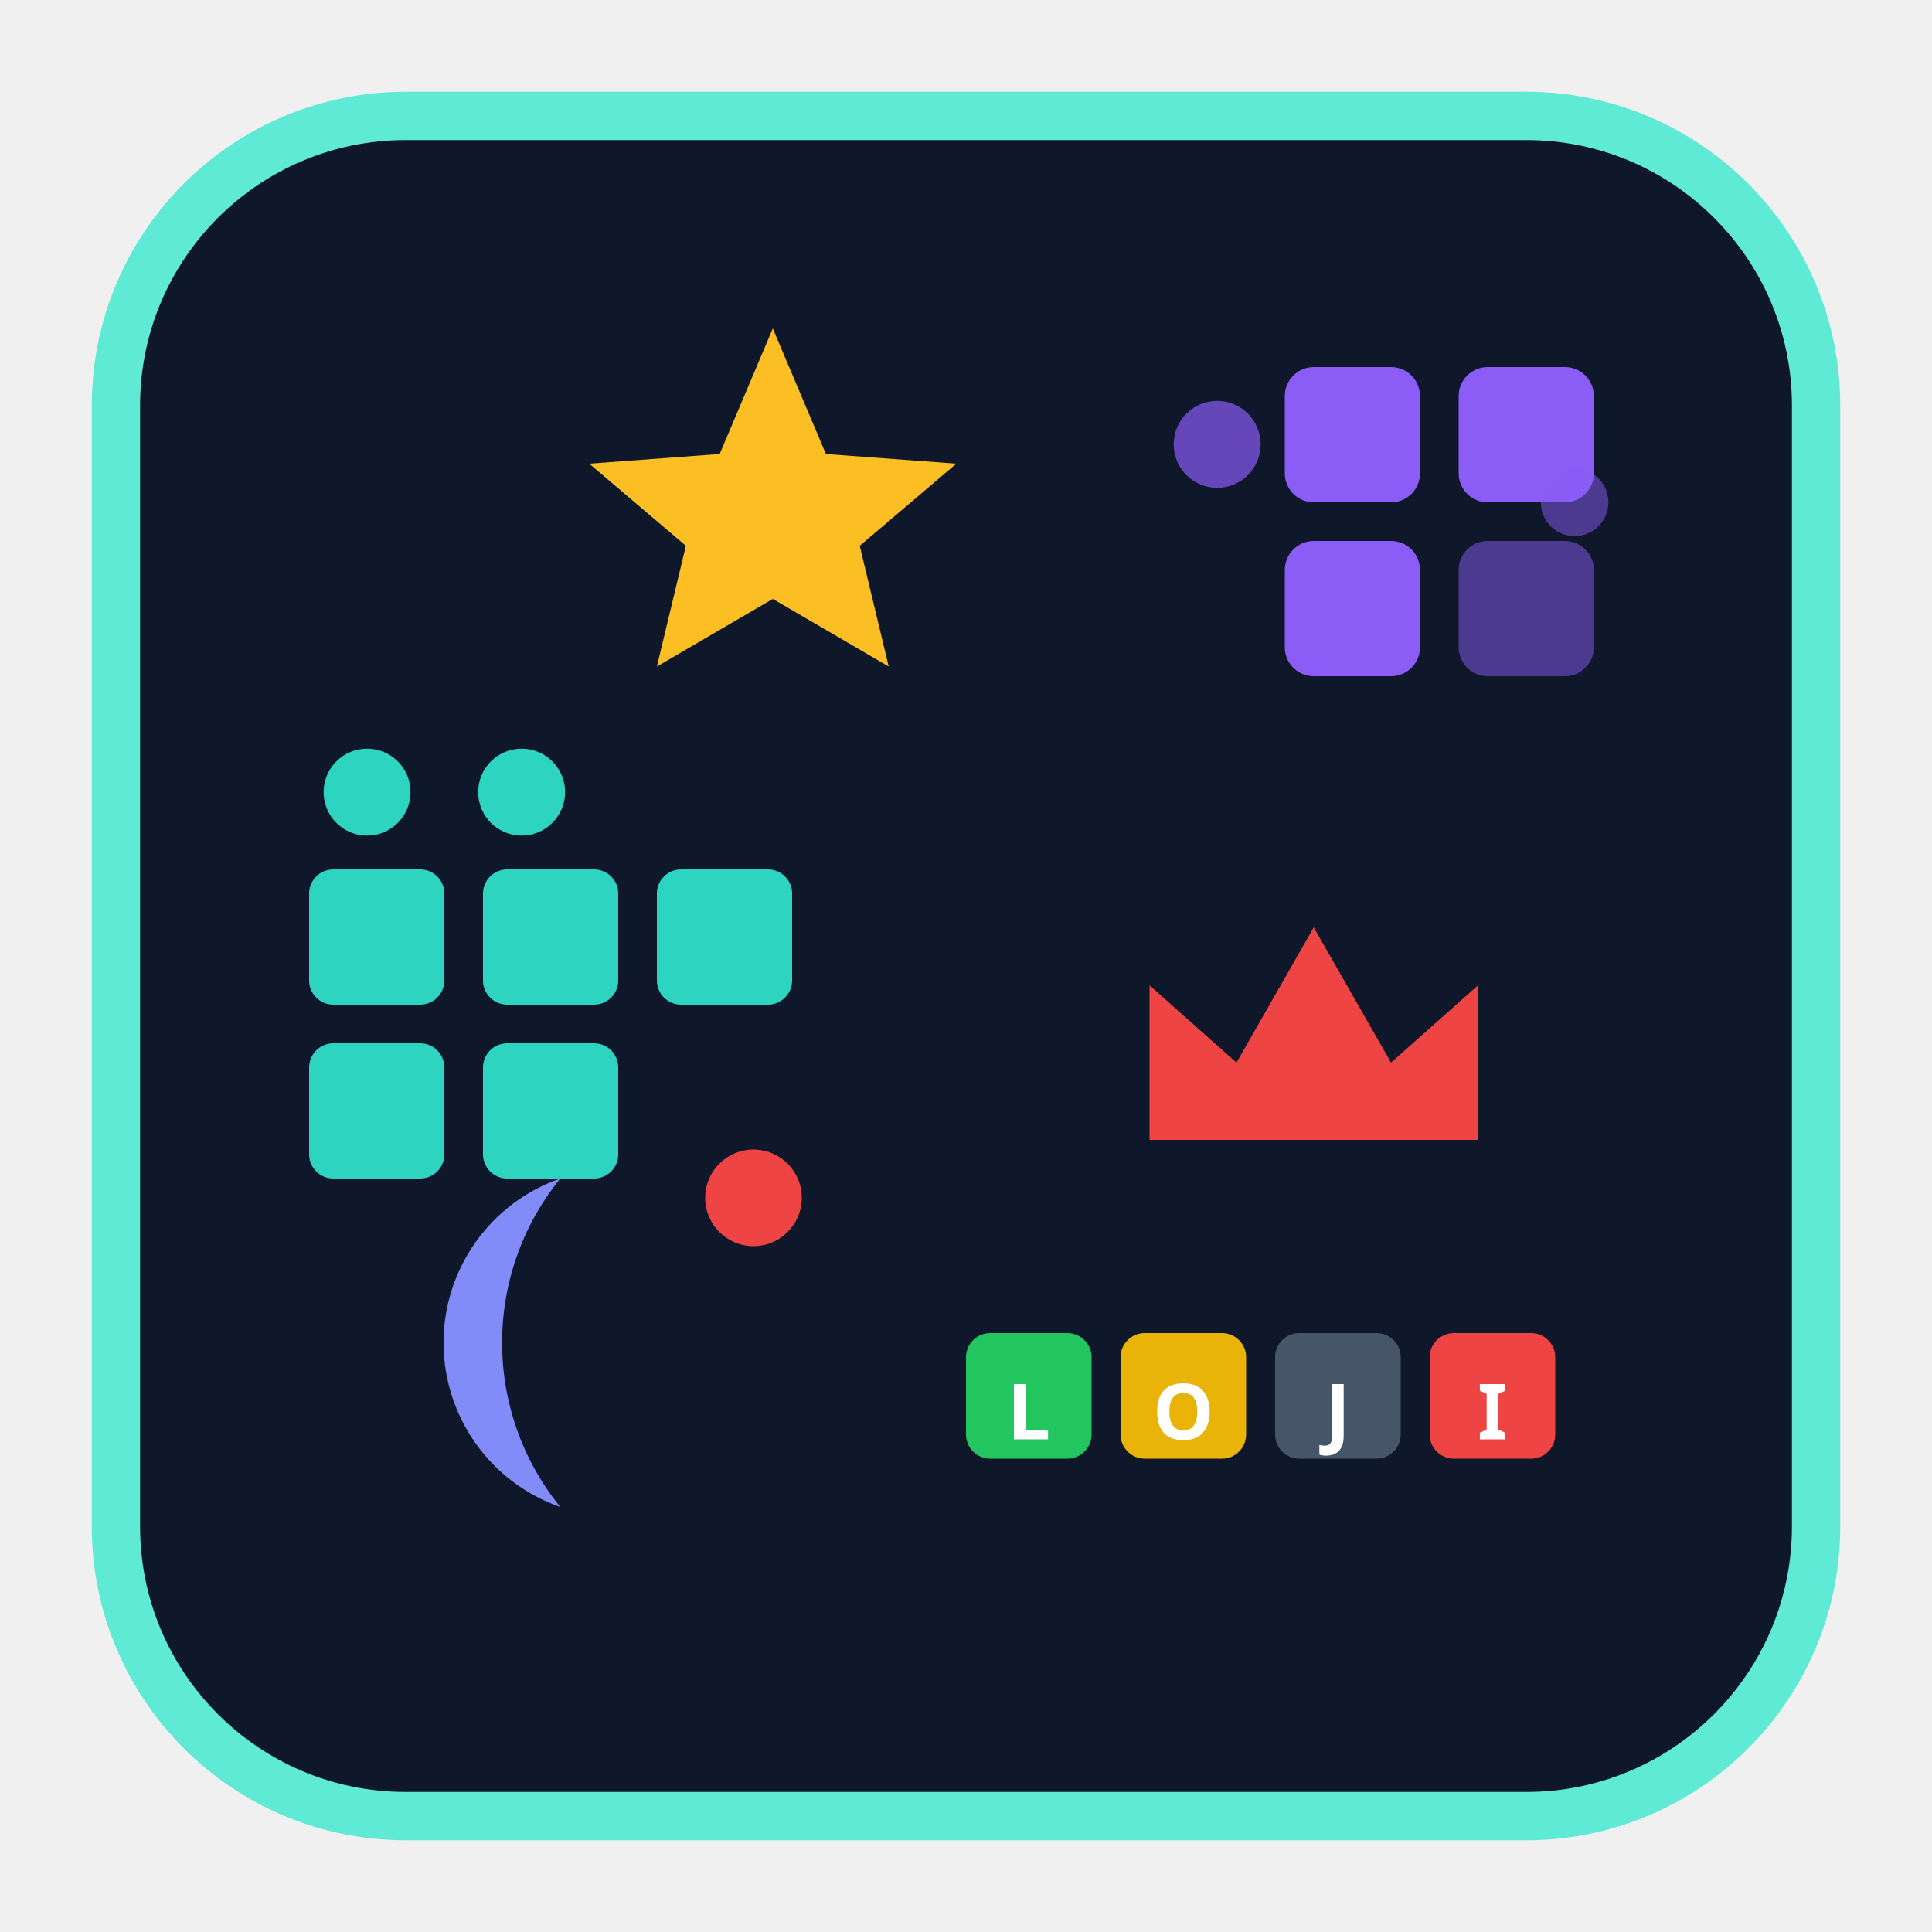
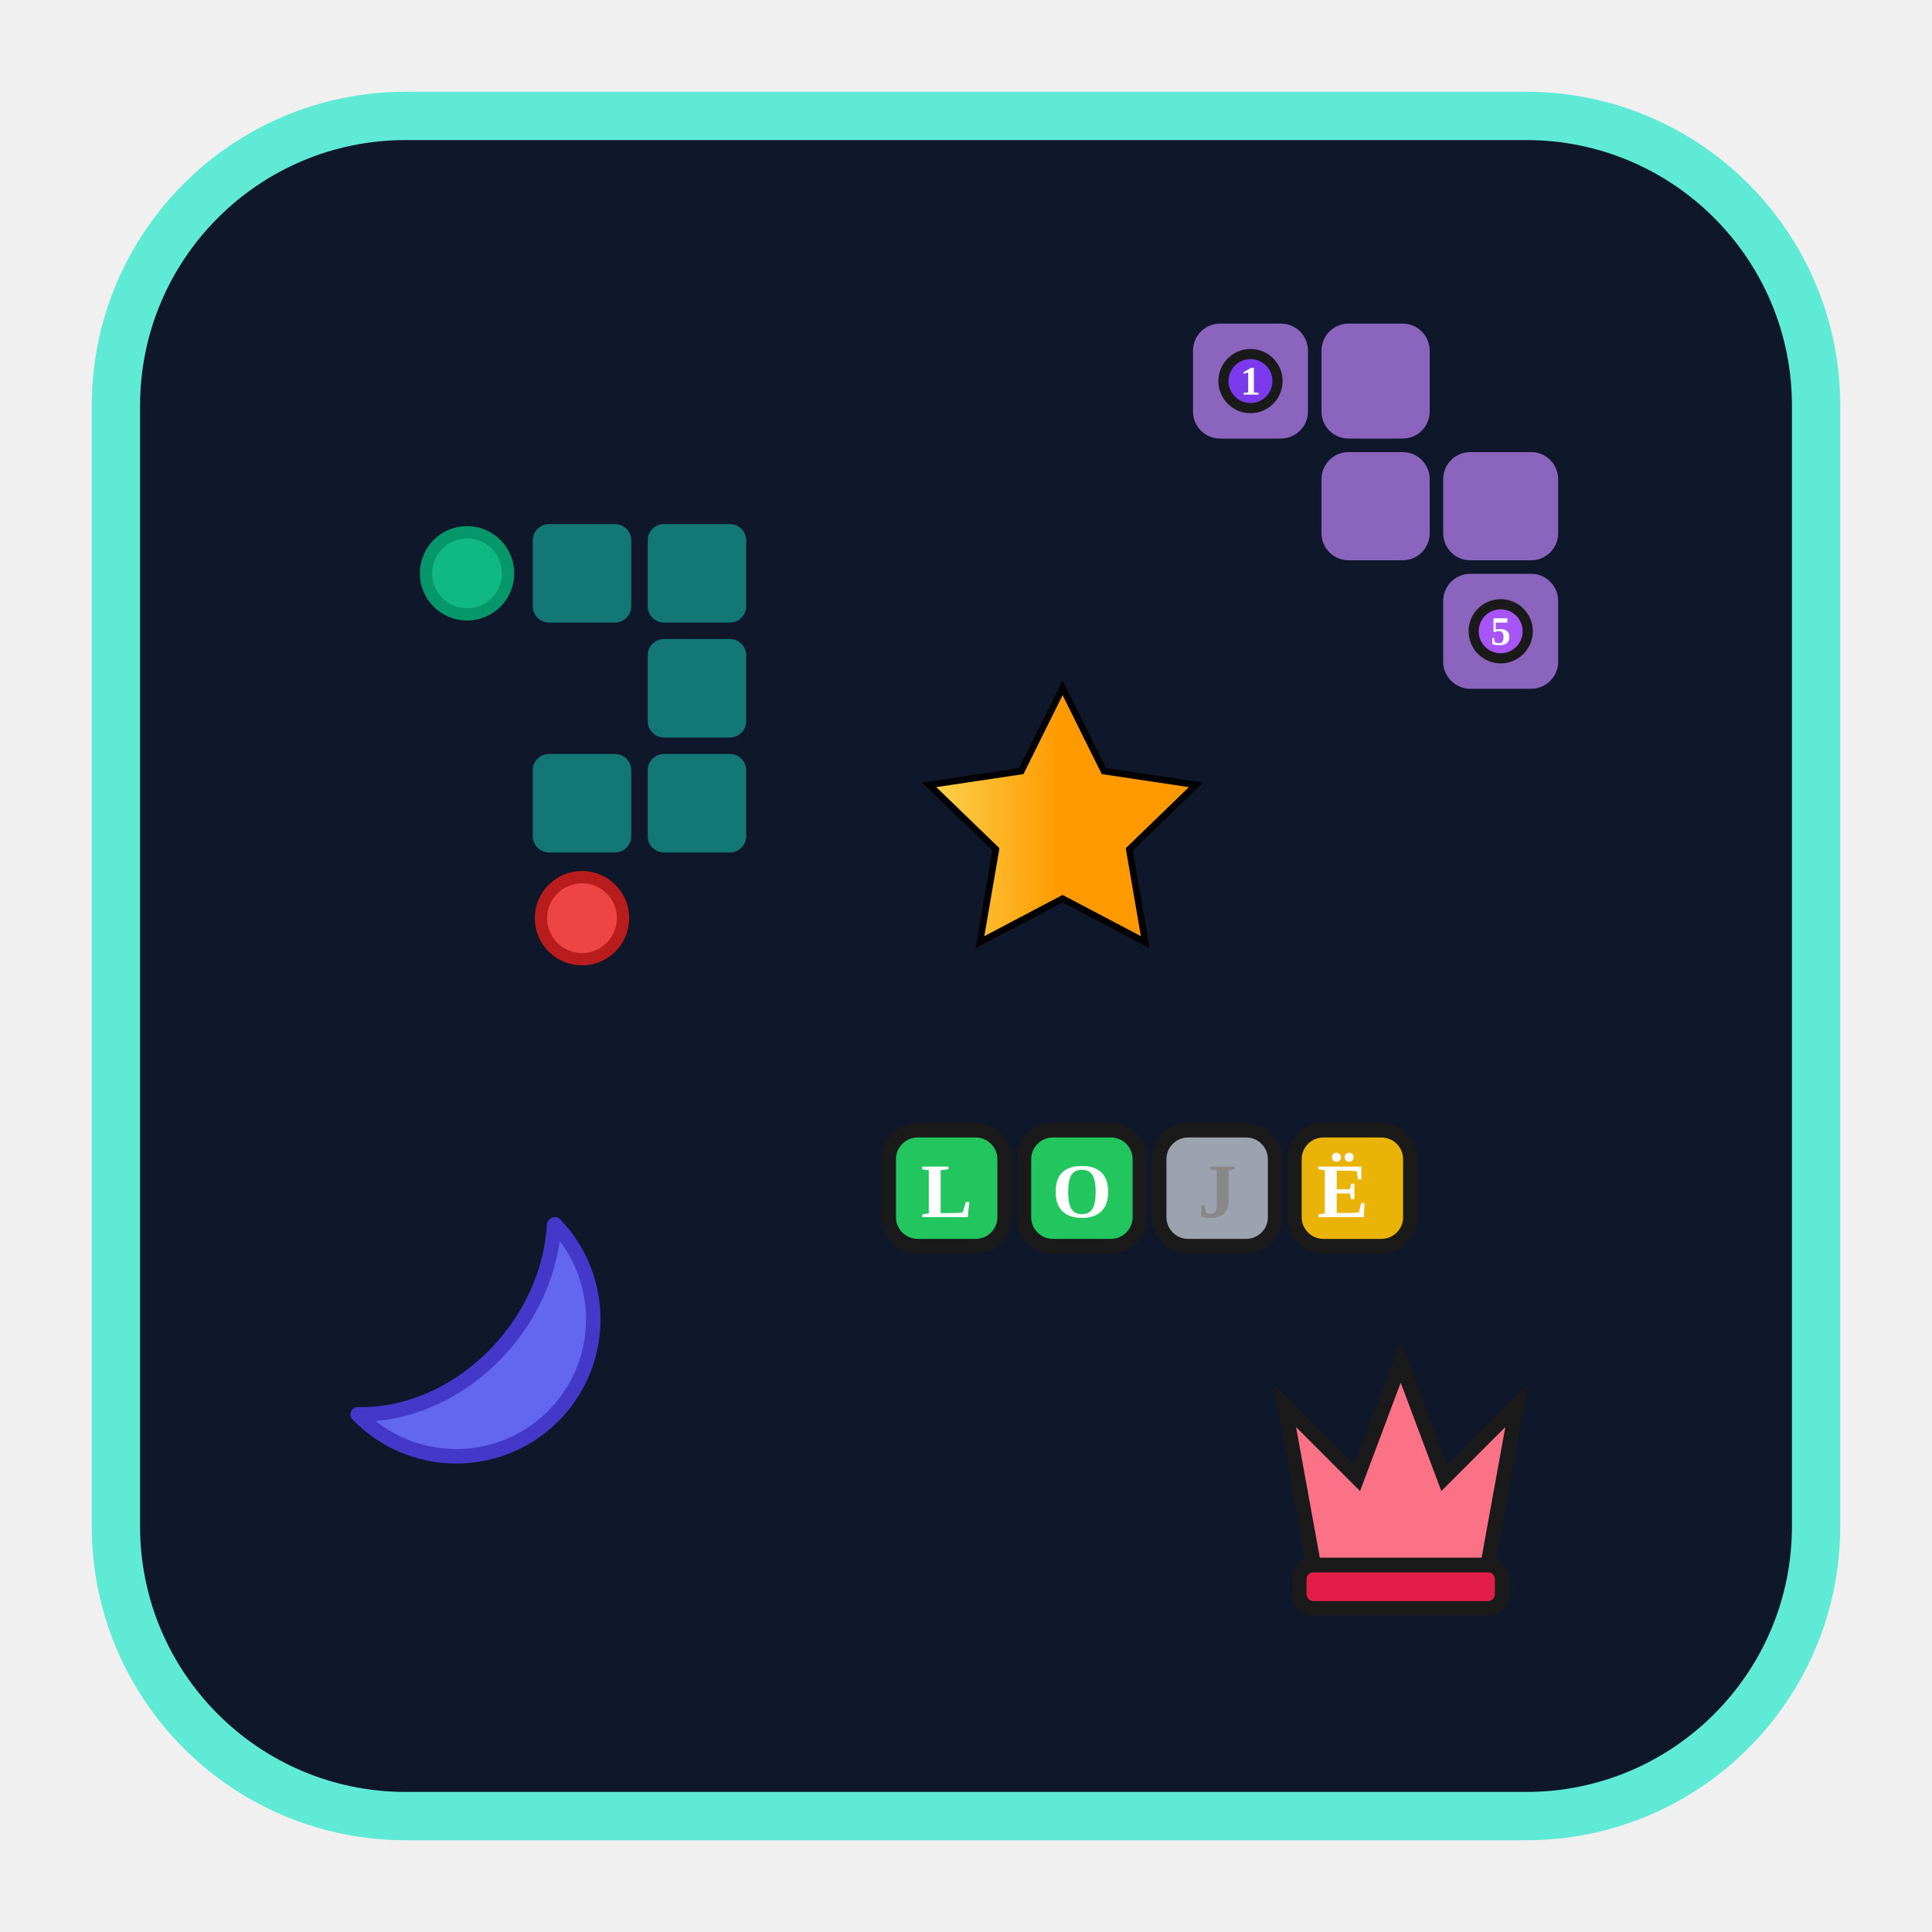
<svg xmlns="http://www.w3.org/2000/svg" viewBox="0 0 200 200">
  <rect x="12" y="12" width="176" height="176" rx="30" fill="#0f172a" stroke="#5EEAD4" stroke-width="5" />
-   <polygon points="80,34 85.5,47 99,48 89,56.5 92,69 80,62 68,69 71,56.5 61,48 74.5,47" fill="#FBBF24" />
-   <circle cx="126" cy="46" r="4.5" fill="#8B5CF6" fill-opacity="0.7" />
-   <rect x="133" y="38" width="14" height="14" rx="3" fill="#8B5CF6" />
-   <rect x="151" y="38" width="14" height="14" rx="3" fill="#8B5CF6" />
-   <rect x="133" y="56" width="14" height="14" rx="3" fill="#8B5CF6" />
-   <rect x="151" y="56" width="14" height="14" rx="3" fill="#8B5CF6" fill-opacity="0.5" />
-   <circle cx="163" cy="52" r="3.5" fill="#8B5CF6" fill-opacity="0.5" />
-   <circle cx="38" cy="82" r="4.5" fill="#2DD4BF" />
-   <circle cx="54" cy="82" r="4.5" fill="#2DD4BF" />
-   <rect x="32" y="90" width="14" height="14" rx="2.5" fill="#2DD4BF" />
-   <rect x="50" y="90" width="14" height="14" rx="2.5" fill="#2DD4BF" />
-   <rect x="68" y="90" width="14" height="14" rx="2.5" fill="#2DD4BF" />
-   <rect x="32" y="108" width="14" height="14" rx="2.5" fill="#2DD4BF" />
-   <rect x="50" y="108" width="14" height="14" rx="2.5" fill="#2DD4BF" />
-   <path d="M119,118 L119,102 L128,110 L136,96 L144,110 L153,102 L153,118 Z" fill="#EF4444" />
-   <path d="M58,122 A18,18 0 0,0 58,156 A 27,27 0 0,1 58,122 Z" fill="#818CF8" />
-   <circle cx="78" cy="124" r="5" fill="#EF4444" />
-   <rect x="100" y="138" width="13" height="13" rx="2.5" fill="#22C55E" />
-   <rect x="116" y="138" width="13" height="13" rx="2.5" fill="#EAB308" />
-   <rect x="132" y="138" width="13" height="13" rx="2.5" fill="#475569" />
-   <rect x="148" y="138" width="13" height="13" rx="2.5" fill="#EF4444" />
-   <text x="106.5" y="149" font-size="8" font-weight="700" fill="white" font-family="sans-serif" text-anchor="middle">L</text>
-   <text x="122.5" y="149" font-size="8" font-weight="700" fill="white" font-family="sans-serif" text-anchor="middle">O</text>
-   <text x="138.5" y="149" font-size="8" font-weight="700" fill="white" font-family="sans-serif" text-anchor="middle">J</text>
-   <text x="154.5" y="149" font-size="8" font-weight="700" fill="white" font-family="sans-serif" text-anchor="middle">I</text>
+   <linearGradient id="starGrad" x1="0" y1="1" x2="0.5" y2="1">
+     <stop offset="0%" stop-color="#fcd34d" />
+     <stop offset="100%" stop-color="#ff9900" />
+   </linearGradient>
+   <g transform="translate(110 85) scale(1.5)">
+     <polygon points="0,-9.2 2.85,-3.45 9.2,-2.5 4.6,1.95 5.7,8.35 0,5.35 -5.7,8.35 -4.6,1.95 -9.2,-2.5 -2.85,-3.45" fill="url(#starGrad)" stroke="#000" stroke-width="0.45" />
+   </g>
+   <g transform="translate(120 30) scale(0.7)">
+     <rect x="5" y="5" width="17" height="17" rx="4" fill="#C084FC" opacity="0.7" />
+     <rect x="24" y="5" width="16" height="17" rx="4" fill="#C084FC" opacity="0.7" />
+     <rect x="24" y="24" width="16" height="16" rx="4" fill="#C084FC" opacity="0.7" />
+     <rect x="42" y="24" width="17" height="16" rx="4" fill="#C084FC" opacity="0.7" />
+     <rect x="42" y="42" width="17" height="17" rx="4" fill="#C084FC" opacity="0.7" />
+     <path d="M14,14 L32,14 L32,32 L50,32 L50,50" fill="none" stroke="#7C3AED" stroke-width="3" stroke-linecap="round" stroke-linejoin="round" stroke-dasharray="150" stroke-dashoffset="150">
+       
+       </path>
+     <circle cx="13.5" cy="13.5" r="4" fill="#7C3AED" stroke="#1a1a1a" stroke-width="1.5" />
+     <circle cx="50.5" cy="50.5" r="4" fill="#A855F7" stroke="#1a1a1a" stroke-width="1.5" />
+     <text x="13.5" y="15.5" text-anchor="middle" font-size="6" font-weight="900" fill="#fff">1</text>
+     <text x="50.5" y="52.5" text-anchor="middle" font-size="6" font-weight="900" fill="#fff">5</text>
+   </g>
+   <g transform="translate(39 50) scale(0.85)">
+     <rect x="19" y="5" width="12" height="12" rx="2" fill="#14B8A6" opacity="0.6">
+       <animate attributeName="opacity" values="0.6;1;1;0.6" keyTimes="0;0.3;0.5;1" dur="3.5s" begin="0.3s" repeatCount="indefinite" />
+       <animate attributeName="fill" values="#14B8A6;#0D9488;#0D9488;#14B8A6" keyTimes="0;0.3;0.5;1" dur="3.5s" begin="0.3s" repeatCount="indefinite" />
+     </rect>
+     <rect x="33" y="5" width="12" height="12" rx="2" fill="#14B8A6" opacity="0.6">
+       <animate attributeName="opacity" values="0.6;1;1;0.6" keyTimes="0;0.3;0.5;1" dur="3.5s" begin="0.6s" repeatCount="indefinite" />
+       <animate attributeName="fill" values="#14B8A6;#0D9488;#0D9488;#14B8A6" keyTimes="0;0.3;0.5;1" dur="3.5s" begin="0.6s" repeatCount="indefinite" />
+     </rect>
+     <rect x="33" y="19" width="12" height="12" rx="2" fill="#14B8A6" opacity="0.6">
+       <animate attributeName="opacity" values="0.6;1;1;0.6" keyTimes="0;0.3;0.5;1" dur="3.5s" begin="0.9s" repeatCount="indefinite" />
+       <animate attributeName="fill" values="#14B8A6;#0D9488;#0D9488;#14B8A6" keyTimes="0;0.3;0.5;1" dur="3.5s" begin="0.9s" repeatCount="indefinite" />
+     </rect>
+     <rect x="33" y="33" width="12" height="12" rx="2" fill="#14B8A6" opacity="0.6">
+       <animate attributeName="opacity" values="0.6;1;1;0.6" keyTimes="0;0.3;0.5;1" dur="3.5s" begin="1.2s" repeatCount="indefinite" />
+       <animate attributeName="fill" values="#14B8A6;#0D9488;#0D9488;#14B8A6" keyTimes="0;0.3;0.5;1" dur="3.5s" begin="1.2s" repeatCount="indefinite" />
+     </rect>
+     <rect x="19" y="33" width="12" height="12" rx="2" fill="#14B8A6" opacity="0.6">
+       <animate attributeName="opacity" values="0.6;1;1;0.6" keyTimes="0;0.3;0.5;1" dur="3.5s" begin="1.5s" repeatCount="indefinite" />
+       <animate attributeName="fill" values="#14B8A6;#0D9488;#0D9488;#14B8A6" keyTimes="0;0.3;0.5;1" dur="3.5s" begin="1.5s" repeatCount="indefinite" />
+     </rect>
+     <circle cx="11" cy="11" r="5" fill="#10b981" stroke="#059669" stroke-width="1.5" />
+     <circle cx="25" cy="53" r="5" fill="#ef4444" stroke="#b91c1c" stroke-width="1.5" />
+   </g>
+   <g transform="translate(145 150) scale(1.5)">
+     <rect x="-7" y="8" width="14" height="3" rx="1" fill="#E11D48" stroke="#1a1a1a" stroke-width="1" />
+     <path d="M-6,8 L-8,-3 L-3,2 L0,-6 L3,2 L8,-3 L6,8 Z" fill="#FB7185" stroke="#1a1a1a" stroke-width="1" />
+   </g>
+   <g transform="translate(30 120) scale(1.5)">
+     <g transform="rotate(40 12 12)">
+       <path d="M12,2.2 A9,9 0 0,1 10,21 A10.5,12.5 0 0,0 12,2.3" fill="#6366F1" stroke="#4338CA" stroke-width="1" stroke-linejoin="round" stroke-linecap="round" />
+     </g>
+   </g>
+   <g transform="translate(85 95) scale(1)">
+     <rect x="7" y="22" width="12" height="12" rx="3" fill="#22C55E" stroke="#1a1a1a" stroke-width="1.5" />
+     <rect x="21" y="22" width="12" height="12" rx="3" fill="#22C55E" stroke="#1a1a1a" stroke-width="1.5" />
+     <rect x="35" y="22" width="12" height="12" rx="3" fill="#9CA3AF" stroke="#1a1a1a" stroke-width="1.5" />
+     <rect x="49" y="22" width="12" height="12" rx="3" fill="#EAB308" stroke="#1a1a1a" stroke-width="1.5" />
+     <text x="13" y="31" text-anchor="middle" font-size="8" font-weight="900" fill="#fff">L</text>
+     <text x="27" y="31" text-anchor="middle" font-size="8" font-weight="900" fill="#fff">O</text>
+     <text x="41" y="31" text-anchor="middle" font-size="8" font-weight="900" fill="#888">J</text>
+     <text x="54" y="31" text-anchor="middle" font-size="8" font-weight="900" fill="#fff">Ë</text>
+   </g>
</svg>
